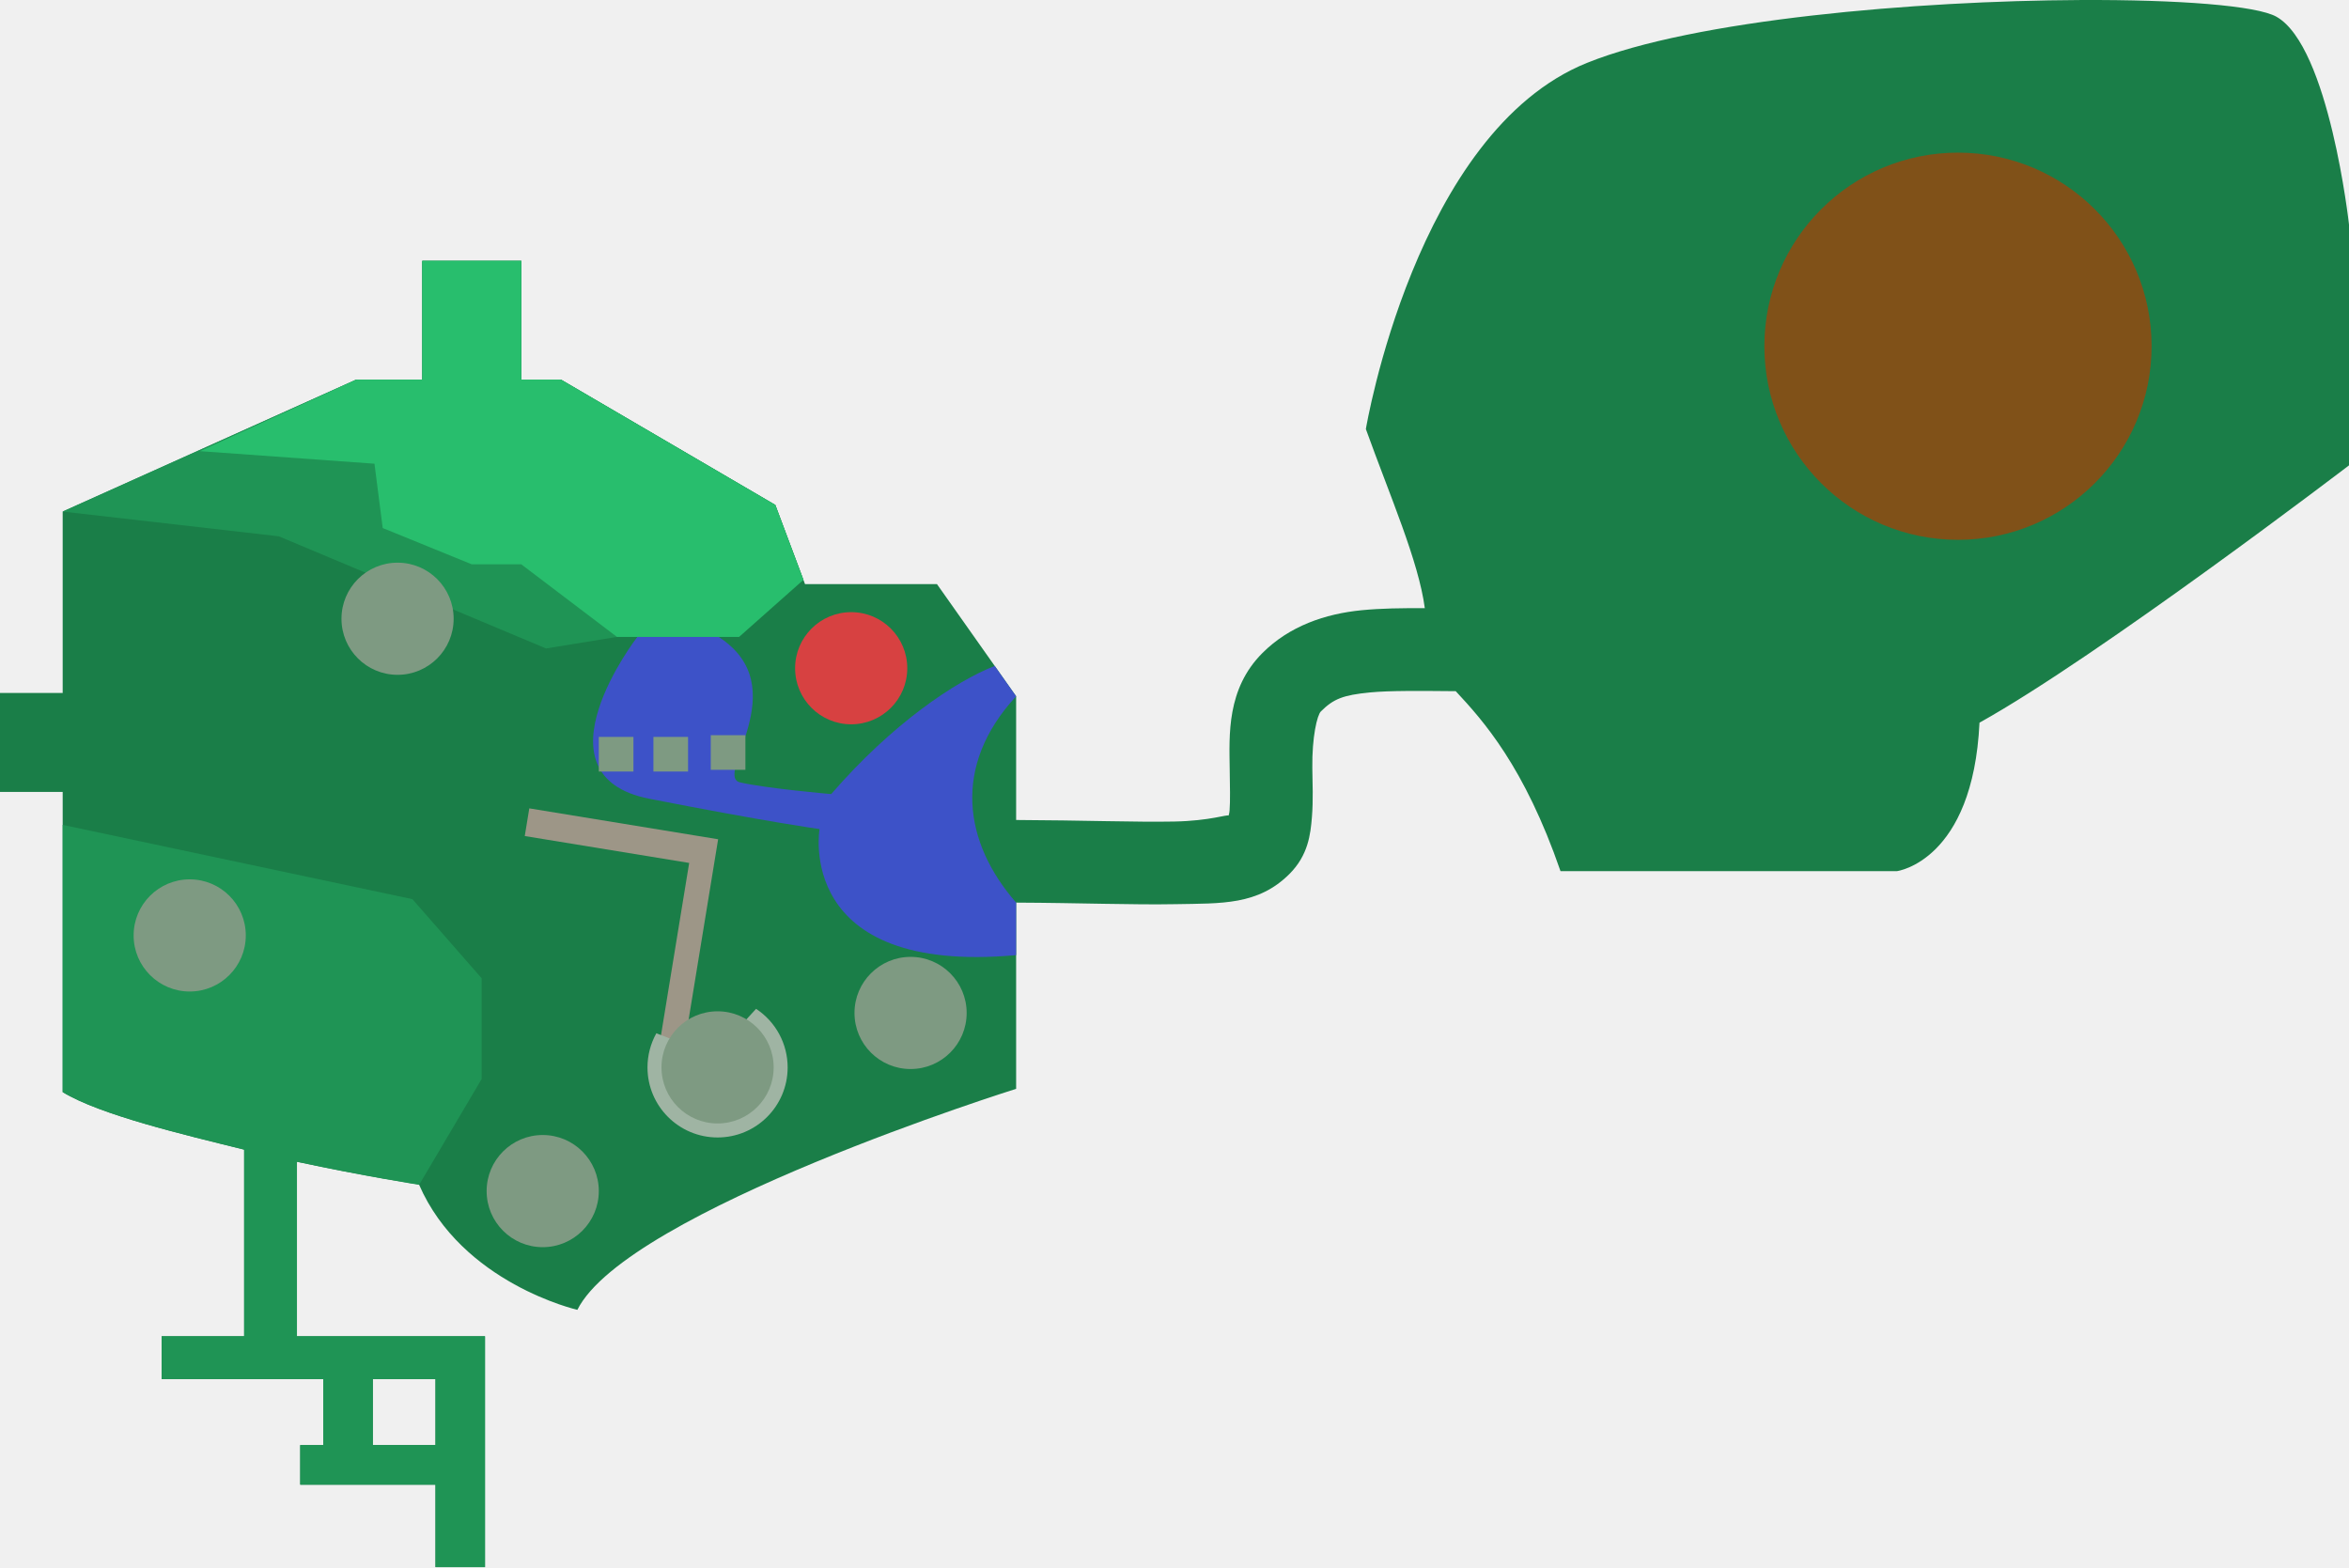
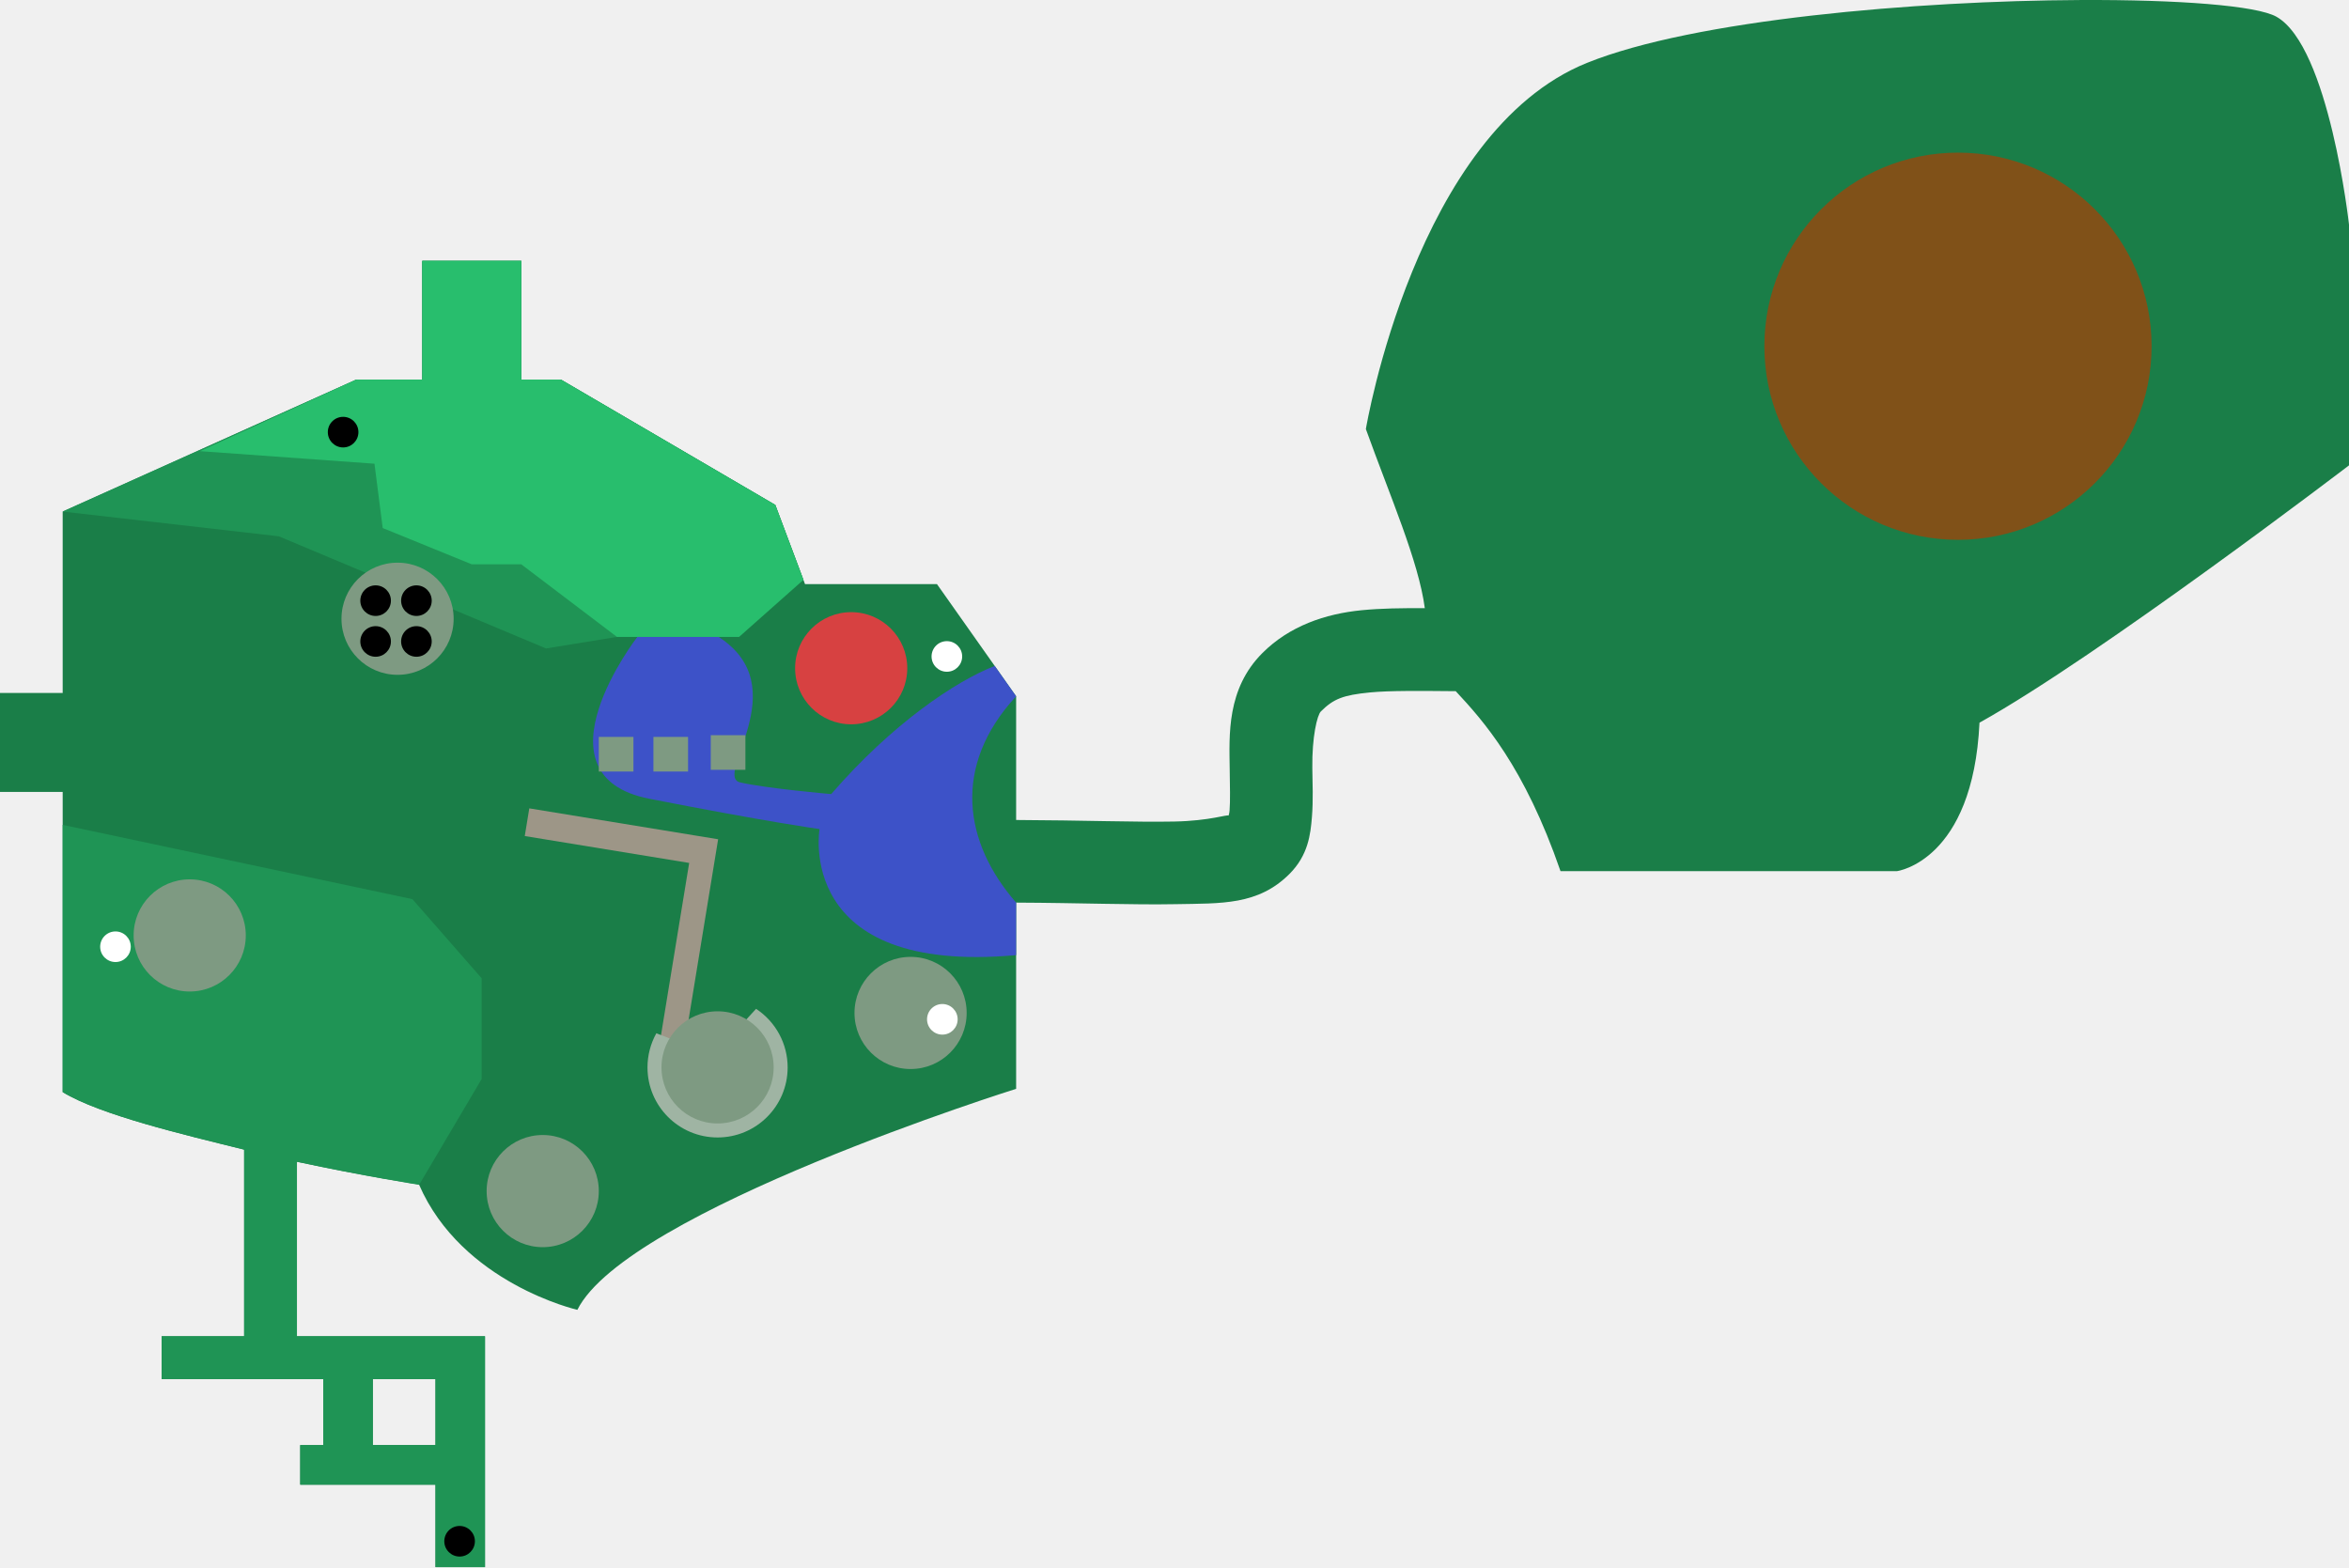
<svg xmlns="http://www.w3.org/2000/svg" version="1.1" id="svg1881" width="230.275" height="153.647" viewBox="0 0 230.275 153.647">
  <defs id="defs1885" />
  <g transform="translate(-6.791016,-10.6499)" id="g1889">
    <path id="rect2463" style="font-variation-settings:normal;opacity:1;vector-effect:none;fill:#1a7e48;fill-opacity:1;stroke:none;stroke-width:1;stroke-linecap:round;stroke-linejoin:miter;stroke-miterlimit:4;stroke-dasharray:none;stroke-dashoffset:0;stroke-opacity:1;stop-color:#000000;stop-opacity:1" d="m 210.725,10.652 c -16.102,0.076 -37.856,1.921 -48.367,6.166 -16.818,6.792 -21.67,35.898 -21.67,35.898 2.374,6.595 5.177,12.975 5.779,17.561 -2.251,-0.013 -4.284,0.015 -6.172,0.199 -3.602,0.351 -7.102,1.553 -9.748,4.199 -3.522,3.522 -3.249,8.052 -3.207,11.365 0.021,1.656 0.064,3.134 -0.012,4.066 -0.024,0.3 -0.064,0.381 -0.102,0.516 -0.066,-0.165 -1.767,0.506 -5.334,0.574 -3.764,0.072 -9.056,-0.126 -15.488,-0.152 V 78.914 L 98.643,67.918 H 85.707 L 82.795,60.156 61.773,47.865 h -3.881 V 36.223 h -9.703 v 11.643 h -6.469 L 12.936,60.803 V 78.592 H 6.791 v 9.701 H 12.936 v 29.432 c 3.689,2.24 11.786,4.15 17.789,5.637 v 18.297 h -8.086 v 4.205 h 15.848 v 6.467 h -2.264 v 3.881 h 13.26 v 8.086 h 4.852 V 141.658 H 35.9 v -17.107 c 6.582,1.415 11.965,2.23 11.965,2.23 4.204,9.703 15.525,12.289 15.525,12.289 4.851,-9.703 43.014,-21.668 43.014,-21.668 V 99.145 c 6.255,0.028 11.469,0.232 15.643,0.152 4.468,-0.085 8.071,0.119 11.154,-2.965 1.833,-1.833 2.062,-3.882 2.199,-5.572 0.137,-1.69 0.058,-3.305 0.039,-4.822 -0.039,-3.034 0.476,-5.174 0.836,-5.533 1.235,-1.235 2.181,-1.61 4.805,-1.865 1.933,-0.188 4.904,-0.156 8.418,-0.125 2.696,2.889 6.73,7.39 10.271,17.643 h 32.988 c 0,0 7.439,-0.971 8.086,-14.555 11.643,-6.468 36.223,-25.227 36.223,-25.227 V 32.666 c 0,0 -1.941,-17.466 -7.115,-20.377 -1.941,-1.092 -9.566,-1.682 -19.227,-1.637 z M 43.338,145.863 h 6.145 v 6.467 h -6.145 z" />
    <circle style="fill:#805118;fill-opacity:1;stroke:none;stroke-width:8.1;stroke-linecap:round;stroke-miterlimit:4;stroke-dasharray:none;stop-color:#000000" id="path2500" cx="198.734" cy="44.595" r="18.981" />
    <path id="path2645" style="fill:#3d52c8;fill-opacity:1;stroke:none;stroke-width:1px;stroke-linecap:butt;stroke-linejoin:miter;stroke-opacity:1" d="m 69.271,73.094 c 0,0 -10.497,13.58 1.166,15.867 11.663,2.287 16.695,2.973 16.695,2.973 0,0 -2.498,14.329 19.271,12.361 v -5.15 c -5.094,-5.838 -6.341,-13.355 0,-20.23 l -2.1,-2.973 c -3.829,1.498 -10.012,5.62 -16.029,12.562 0,0 -6.227,-0.535 -8.92,-1.143 C 76.663,86.754 84.896,78.037 77.238,73.094 Z" />
    <path id="rect2502" style="fill:#7e9a82;fill-opacity:1;stroke:none;stroke-width:8.1;stroke-linecap:round;stroke-miterlimit:4;stroke-dasharray:none;stop-color:#000000" d="M 76.469,82.729 V 86.125 h 3.396 v -3.396 z m -10.977,0.17 v 3.395 h 3.396 v -3.395 z m 5.354,0 v 3.395 h 3.396 v -3.395 z" />
    <path id="rect2525" style="fill:#9d9687;fill-opacity:1;stroke:none;stroke-width:8.1;stroke-linecap:round;stroke-miterlimit:4;stroke-dasharray:none;stop-color:#000000" d="m 58.678,89.904 -0.444,2.714 16.118,2.637 -2.82,17.236 2.394,0.392 2.82,-17.236 0.444,-2.714 -2.394,-0.392 z" />
    <path id="path2560" style="display:inline;fill:#1f9455;fill-opacity:1;stroke:none;stroke-width:1px;stroke-linecap:butt;stroke-linejoin:miter;stroke-opacity:1" d="m 48.189,36.223 v 11.643 h -6.469 l -28.785,12.938 21.186,2.426 26.197,10.996 6.953,-1.131 H 79.238 L 85.549,67.496 82.795,60.156 61.773,47.865 h -3.881 V 36.223 Z M 12.936,91.523 v 26.201 c 3.689,2.24 11.786,4.15 17.789,5.637 v 18.297 h -8.086 v 4.205 h 15.848 v 6.467 h -2.264 v 3.881 h 13.26 v 8.086 h 4.852 V 141.658 H 35.9 v -17.107 c 6.582,1.415 11.98,2.262 11.98,2.262 l 6.131,-10.381 v -9.865 L 47.219,98.805 Z m 30.402,54.34 h 6.145 v 6.467 h -6.145 z" />
    <path id="path2532" style="fill:#28be6d;fill-opacity:1;stroke:none;stroke-width:1px;stroke-linecap:butt;stroke-linejoin:miter;stroke-opacity:1" d="m 48.189,36.223 v 11.643 h -6.469 L 26.396,54.883 43.5,56.113 l 0.809,6.307 8.732,3.559 h 4.852 l 9.379,7.115 H 79.238 L 85.549,67.496 82.795,60.156 61.773,47.865 h -3.881 V 36.223 Z" />
    <circle style="display:inline;fill:#7e9a82;fill-opacity:1;stroke:none;stroke-width:8.1;stroke-linecap:round;stroke-miterlimit:4;stroke-dasharray:none;stop-color:#000000" id="path2558" cx="45.764" cy="71.314" r="5.498" />
    <circle r="5.498" cy="127.428" cx="59.994" id="path2558-4" style="display:inline;fill:#7e9a82;fill-opacity:1;stroke:none;stroke-width:8.1;stroke-linecap:round;stroke-miterlimit:4;stroke-dasharray:none;stop-color:#000000" />
    <path id="path2558-7-3" style="display:inline;fill:#9fb4a3;fill-opacity:1;stroke:none;stroke-width:8.1;stroke-linecap:round;stroke-miterlimit:4;stroke-dasharray:none;stop-color:#000000" d="m 80.91,109.559 -4.184,4.559 -5.592,-2.164 a 6.87,6.87 0 0 0 -0.869,3.346 6.87,6.87 0 0 0 6.869,6.871 6.87,6.87 0 0 0 6.871,-6.871 6.87,6.87 0 0 0 -3.096,-5.74 z" />
    <circle r="5.498" cy="115.299" cx="77.136" id="path2558-7" style="display:inline;fill:#7e9a82;fill-opacity:1;stroke:none;stroke-width:8.1;stroke-linecap:round;stroke-miterlimit:4;stroke-dasharray:none;stop-color:#000000" />
    <circle r="5.498" cy="109.963" cx="96.056" id="path2558-1" style="display:inline;fill:#7e9a82;fill-opacity:1;stroke:none;stroke-width:8.1;stroke-linecap:round;stroke-miterlimit:4;stroke-dasharray:none;stop-color:#000000" />
    <circle r="5.498" cy="76.165" cx="90.234" id="path2558-6" style="display:inline;fill:#d74141;fill-opacity:1;stroke:none;stroke-width:8.1;stroke-linecap:round;stroke-miterlimit:4;stroke-dasharray:none;stop-color:#000000" />
    <circle style="display:inline;fill:#7e9a82;fill-opacity:1;stroke:none;stroke-width:8.1;stroke-linecap:round;stroke-miterlimit:4;stroke-dasharray:none;stop-color:#000000" id="path2558-1-0" cx="25.388" cy="102.362" r="5.498" />
+     <circle style="fill:#000000;stroke-width:1.096" id="path1171" cx="51.846" cy="-161.759" transform="scale(1,-1)" r="1.5" />
+     <circle style="fill:#000000;stroke-width:1.096" id="path1171-5" cx="40.427" cy="-53.018" transform="scale(1,-1)" r="1.5" />
+     <circle style="fill:#ffffff;stroke-width:1.096" id="path1171-5-6" cx="18.111" cy="-103.471" transform="scale(1,-1)" r="1.5" />
+     <circle style="fill:#ffffff;stroke-width:1.096" id="path1171-5-6-2" cx="99.613" cy="-75.01" transform="scale(1,-1)" r="1.5" />
+     <circle style="fill:#000000;stroke-width:1.096" id="path1171-3" cx="43.613" cy="-69.54" transform="scale(1,-1)" r="1.5" />
+     <circle style="fill:#000000;stroke-width:1.096" id="path1171-3-7" cx="47.613" cy="-69.54" transform="scale(1,-1)" r="1.5" />
+     <circle style="fill:#000000;stroke-width:1.096" id="path1171-3-7-5" cx="47.613" cy="-73.54" transform="scale(1,-1)" r="1.5" />
+     <circle style="fill:#000000;stroke-width:1.096" id="path1171-3-7-5-3" cx="43.613" cy="-73.54" transform="scale(1,-1)" r="1.5" />
+     <circle style="fill:#ffffff;stroke-width:1.096" id="path1171-5-6-9" cx="99.17" cy="-110.587" transform="scale(1,-1)" r="1.5" />
  </g>
</svg>
